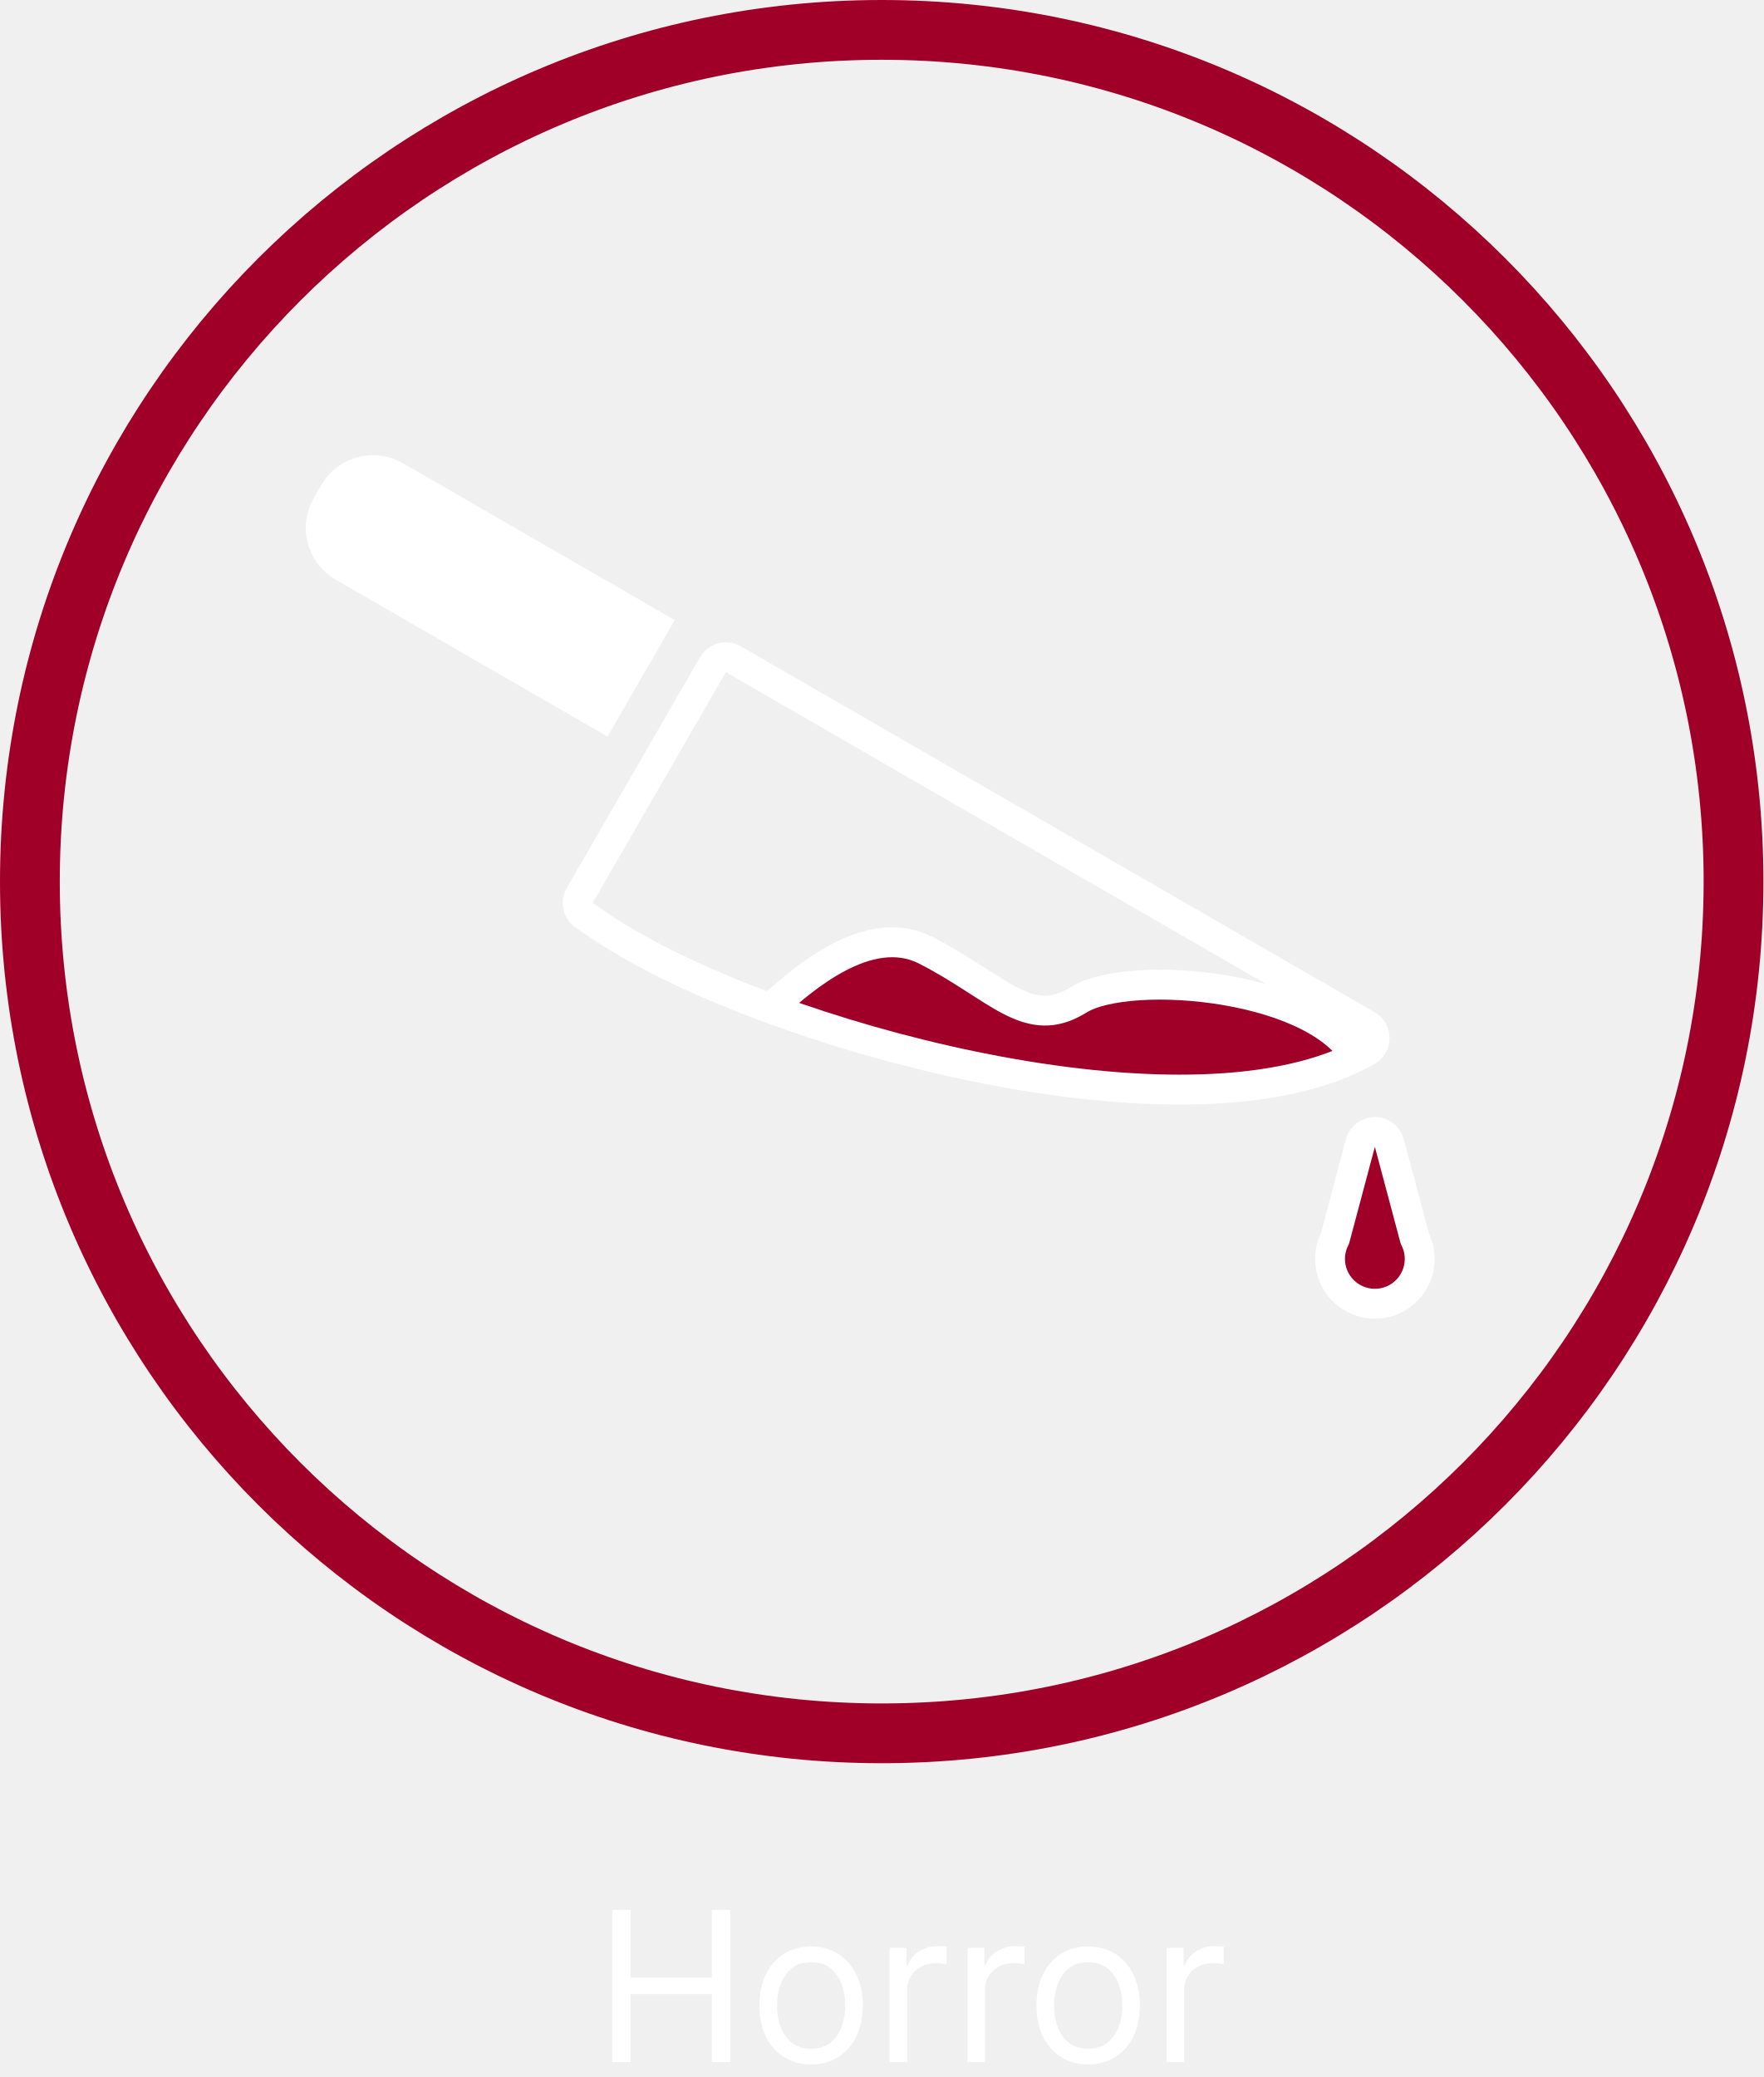
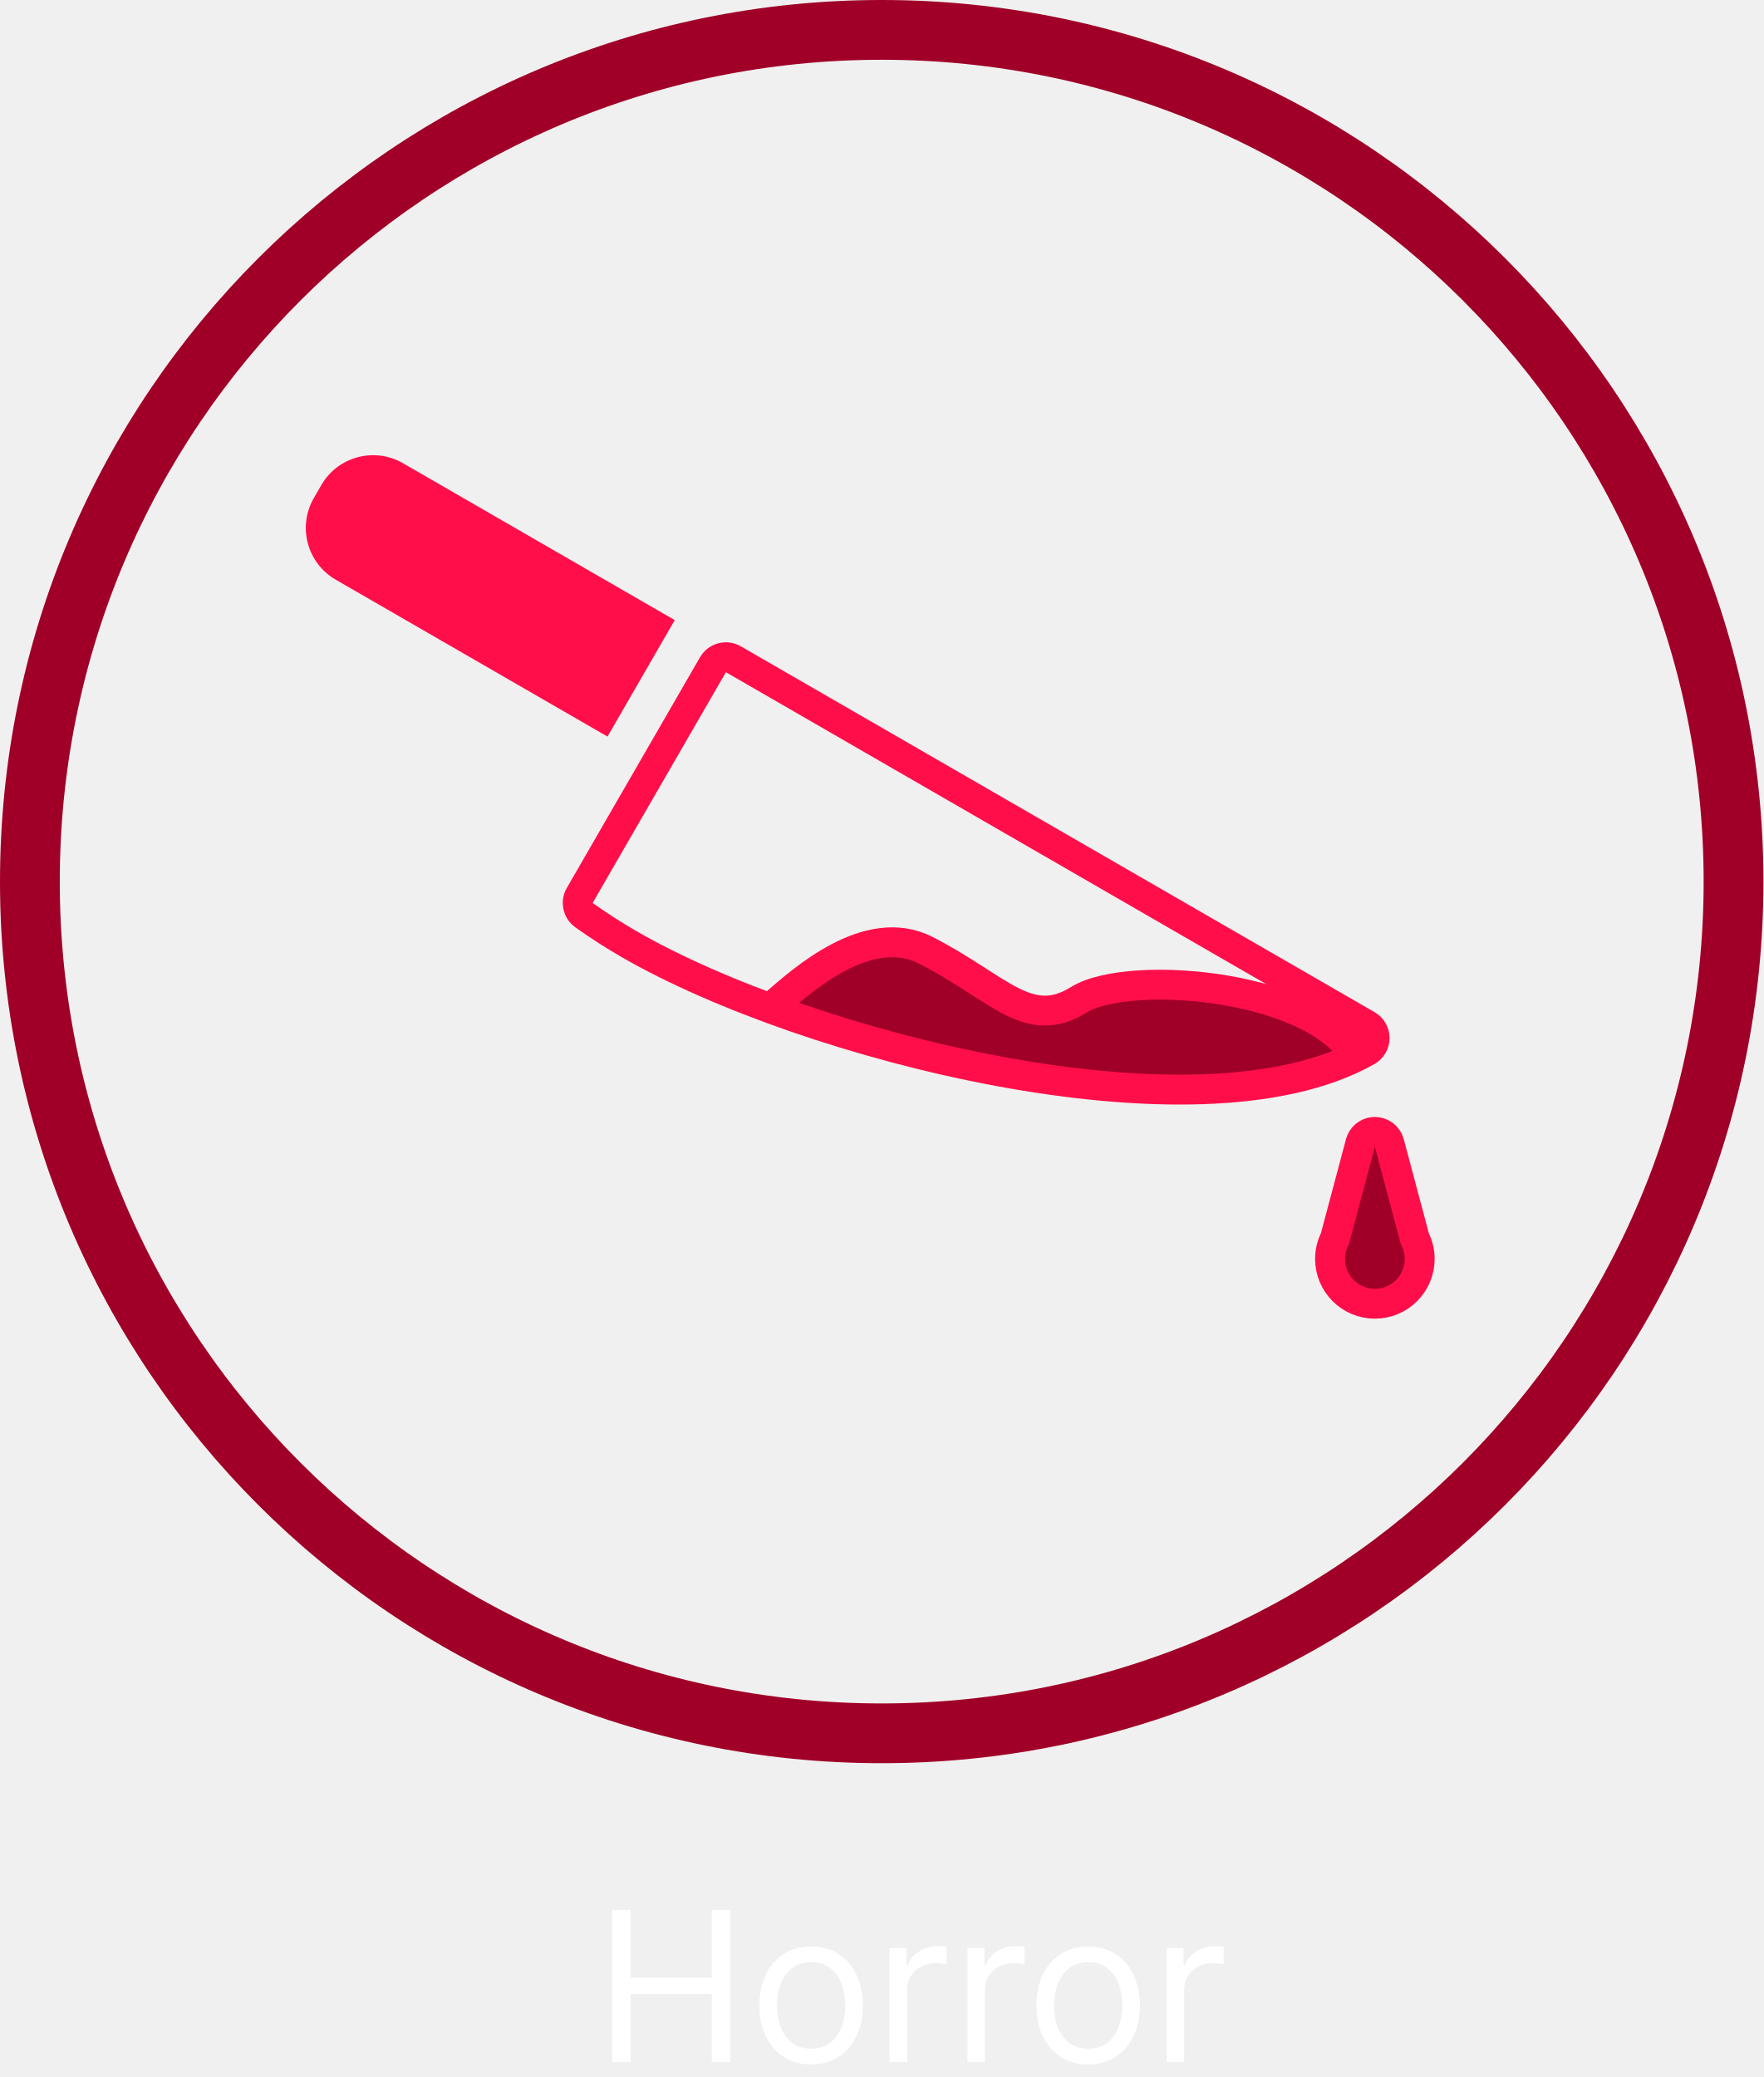
<svg xmlns="http://www.w3.org/2000/svg" width="118" height="139" viewBox="0 0 118 139" fill="none">
  <path d="M65 65.5C58.2 61.1 53.5 65.333 52 68L66 72C82.4 73.6 89.167 71.333 90.5 70C89.3 66.8 78.333 66.333 73 66.5C70.2 68.5 66.5 66.667 65 65.5Z" fill="#A00028" />
  <circle cx="59" cy="59" r="57" stroke="#A00028" stroke-width="4" />
  <path d="M40.969 138V127.818H42.202V132.352H47.631V127.818H48.864V138H47.631V133.446H42.202V138H40.969ZM54.276 138.159C53.586 138.159 52.981 137.995 52.461 137.667C51.944 137.339 51.54 136.88 51.248 136.29C50.96 135.7 50.816 135.01 50.816 134.222C50.816 133.426 50.96 132.732 51.248 132.138C51.54 131.545 51.944 131.085 52.461 130.756C52.981 130.428 53.586 130.264 54.276 130.264C54.965 130.264 55.568 130.428 56.085 130.756C56.606 131.085 57.01 131.545 57.298 132.138C57.59 132.732 57.736 133.426 57.736 134.222C57.736 135.01 57.59 135.7 57.298 136.29C57.01 136.88 56.606 137.339 56.085 137.667C55.568 137.995 54.965 138.159 54.276 138.159ZM54.276 137.105C54.799 137.105 55.23 136.971 55.568 136.702C55.906 136.434 56.157 136.081 56.319 135.643C56.481 135.206 56.563 134.732 56.563 134.222C56.563 133.711 56.481 133.236 56.319 132.795C56.157 132.354 55.906 131.998 55.568 131.726C55.23 131.454 54.799 131.318 54.276 131.318C53.752 131.318 53.321 131.454 52.983 131.726C52.645 131.998 52.395 132.354 52.232 132.795C52.07 133.236 51.989 133.711 51.989 134.222C51.989 134.732 52.07 135.206 52.232 135.643C52.395 136.081 52.645 136.434 52.983 136.702C53.321 136.971 53.752 137.105 54.276 137.105ZM59.527 138V130.364H60.66V131.517H60.74C60.879 131.139 61.131 130.833 61.496 130.597C61.86 130.362 62.271 130.244 62.729 130.244C62.815 130.244 62.923 130.246 63.052 130.249C63.181 130.253 63.279 130.258 63.345 130.264V131.457C63.305 131.447 63.214 131.433 63.072 131.413C62.932 131.389 62.785 131.378 62.629 131.378C62.258 131.378 61.927 131.456 61.635 131.612C61.347 131.764 61.118 131.976 60.949 132.248C60.783 132.516 60.7 132.823 60.7 133.168V138H59.527ZM64.736 138V130.364H65.87V131.517H65.949C66.088 131.139 66.34 130.833 66.705 130.597C67.069 130.362 67.48 130.244 67.938 130.244C68.024 130.244 68.132 130.246 68.261 130.249C68.39 130.253 68.488 130.258 68.554 130.264V131.457C68.514 131.447 68.423 131.433 68.281 131.413C68.141 131.389 67.994 131.378 67.838 131.378C67.467 131.378 67.136 131.456 66.844 131.612C66.556 131.764 66.327 131.976 66.158 132.248C65.992 132.516 65.909 132.823 65.909 133.168V138H64.736ZM72.815 138.159C72.125 138.159 71.52 137.995 71 137.667C70.483 137.339 70.079 136.88 69.787 136.29C69.499 135.7 69.355 135.01 69.355 134.222C69.355 133.426 69.499 132.732 69.787 132.138C70.079 131.545 70.483 131.085 71 130.756C71.52 130.428 72.125 130.264 72.815 130.264C73.504 130.264 74.107 130.428 74.624 130.756C75.145 131.085 75.549 131.545 75.838 132.138C76.129 132.732 76.275 133.426 76.275 134.222C76.275 135.01 76.129 135.7 75.838 136.29C75.549 136.88 75.145 137.339 74.624 137.667C74.107 137.995 73.504 138.159 72.815 138.159ZM72.815 137.105C73.338 137.105 73.769 136.971 74.107 136.702C74.445 136.434 74.696 136.081 74.858 135.643C75.02 135.206 75.102 134.732 75.102 134.222C75.102 133.711 75.02 133.236 74.858 132.795C74.696 132.354 74.445 131.998 74.107 131.726C73.769 131.454 73.338 131.318 72.815 131.318C72.291 131.318 71.86 131.454 71.522 131.726C71.184 131.998 70.934 132.354 70.772 132.795C70.609 133.236 70.528 133.711 70.528 134.222C70.528 134.732 70.609 135.206 70.772 135.643C70.934 136.081 71.184 136.434 71.522 136.702C71.86 136.971 72.291 137.105 72.815 137.105ZM78.066 138V130.364H79.2V131.517H79.279C79.418 131.139 79.67 130.833 80.035 130.597C80.399 130.362 80.81 130.244 81.268 130.244C81.354 130.244 81.462 130.246 81.591 130.249C81.72 130.253 81.818 130.258 81.884 130.264V131.457C81.844 131.447 81.753 131.433 81.611 131.413C81.472 131.389 81.324 131.378 81.168 131.378C80.797 131.378 80.466 131.456 80.174 131.612C79.886 131.764 79.657 131.976 79.488 132.248C79.322 132.516 79.239 132.823 79.239 133.168V138H78.066Z" fill="white" />
-   <path d="M91.483 68.605C91.794 68.785 91.985 69.117 91.983 69.476C91.981 69.835 91.787 70.165 91.475 70.342C88.556 71.993 84.716 72.749 80.5 72.894C76.27 73.039 71.575 72.572 66.885 71.704C57.517 69.97 48.03 66.612 42.104 63.191C41.054 62.584 40.045 61.933 39.077 61.244C38.657 60.945 38.533 60.376 38.791 59.93L47.707 44.486C47.983 44.008 48.595 43.844 49.073 44.12L91.483 68.605Z" stroke="white" stroke-width="2" stroke-linejoin="round" />
-   <path d="M21.5 32.464C22.605 30.551 25.051 29.895 26.964 31L45.151 41.5L40.651 49.294L22.464 38.794C20.551 37.69 19.895 35.243 21 33.33L21.5 32.464Z" fill="white" />
-   <path d="M51.971 67.087C53.567 65.722 58.05 61.6 61.954 63.597C66.834 66.092 68.799 69.021 72.189 66.907C75.579 64.793 88.753 65.889 91.003 71.272" stroke="white" stroke-width="2" />
-   <path d="M92 75.75C92.453 75.75 92.849 76.055 92.966 76.492L94.67 82.886C94.879 83.294 95 83.757 95 84.25C95 85.907 93.657 87.25 92 87.25C90.343 87.25 89 85.907 89 84.25C89 83.757 89.121 83.294 89.33 82.886L91.034 76.492L91.09 76.335C91.25 75.983 91.603 75.75 92 75.75Z" fill="#A00028" stroke="white" stroke-width="2" stroke-linejoin="round" />
+   <path d="M91.483 68.605C91.794 68.785 91.985 69.117 91.983 69.476C91.981 69.835 91.787 70.165 91.475 70.342C88.556 71.993 84.716 72.749 80.5 72.894C76.27 73.039 71.575 72.572 66.885 71.704C57.517 69.97 48.03 66.612 42.104 63.191C41.054 62.584 40.045 61.933 39.077 61.244C38.657 60.945 38.533 60.376 38.791 59.93L47.707 44.486C47.983 44.008 48.595 43.844 49.073 44.12L91.483 68.605Z" stroke="#FF0E4A" stroke-width="2" stroke-linejoin="round" />
+   <path d="M21.5 32.464C22.605 30.551 25.051 29.895 26.964 31L45.151 41.5L40.651 49.294L22.464 38.794C20.551 37.69 19.895 35.243 21 33.33L21.5 32.464Z" fill="#FF0E4A" />
+   <path d="M51.971 67.087C53.567 65.722 58.05 61.6 61.954 63.597C66.834 66.092 68.799 69.021 72.189 66.907C75.579 64.793 88.753 65.889 91.003 71.272" stroke="#FF0E4A" stroke-width="2" />
+   <path d="M92 75.75C92.453 75.75 92.849 76.055 92.966 76.492L94.67 82.886C94.879 83.294 95 83.757 95 84.25C95 85.907 93.657 87.25 92 87.25C90.343 87.25 89 85.907 89 84.25C89 83.757 89.121 83.294 89.33 82.886L91.034 76.492L91.09 76.335C91.25 75.983 91.603 75.75 92 75.75Z" fill="#A00028" stroke="#FF0E4A" stroke-width="2" stroke-linejoin="round" />
</svg>
